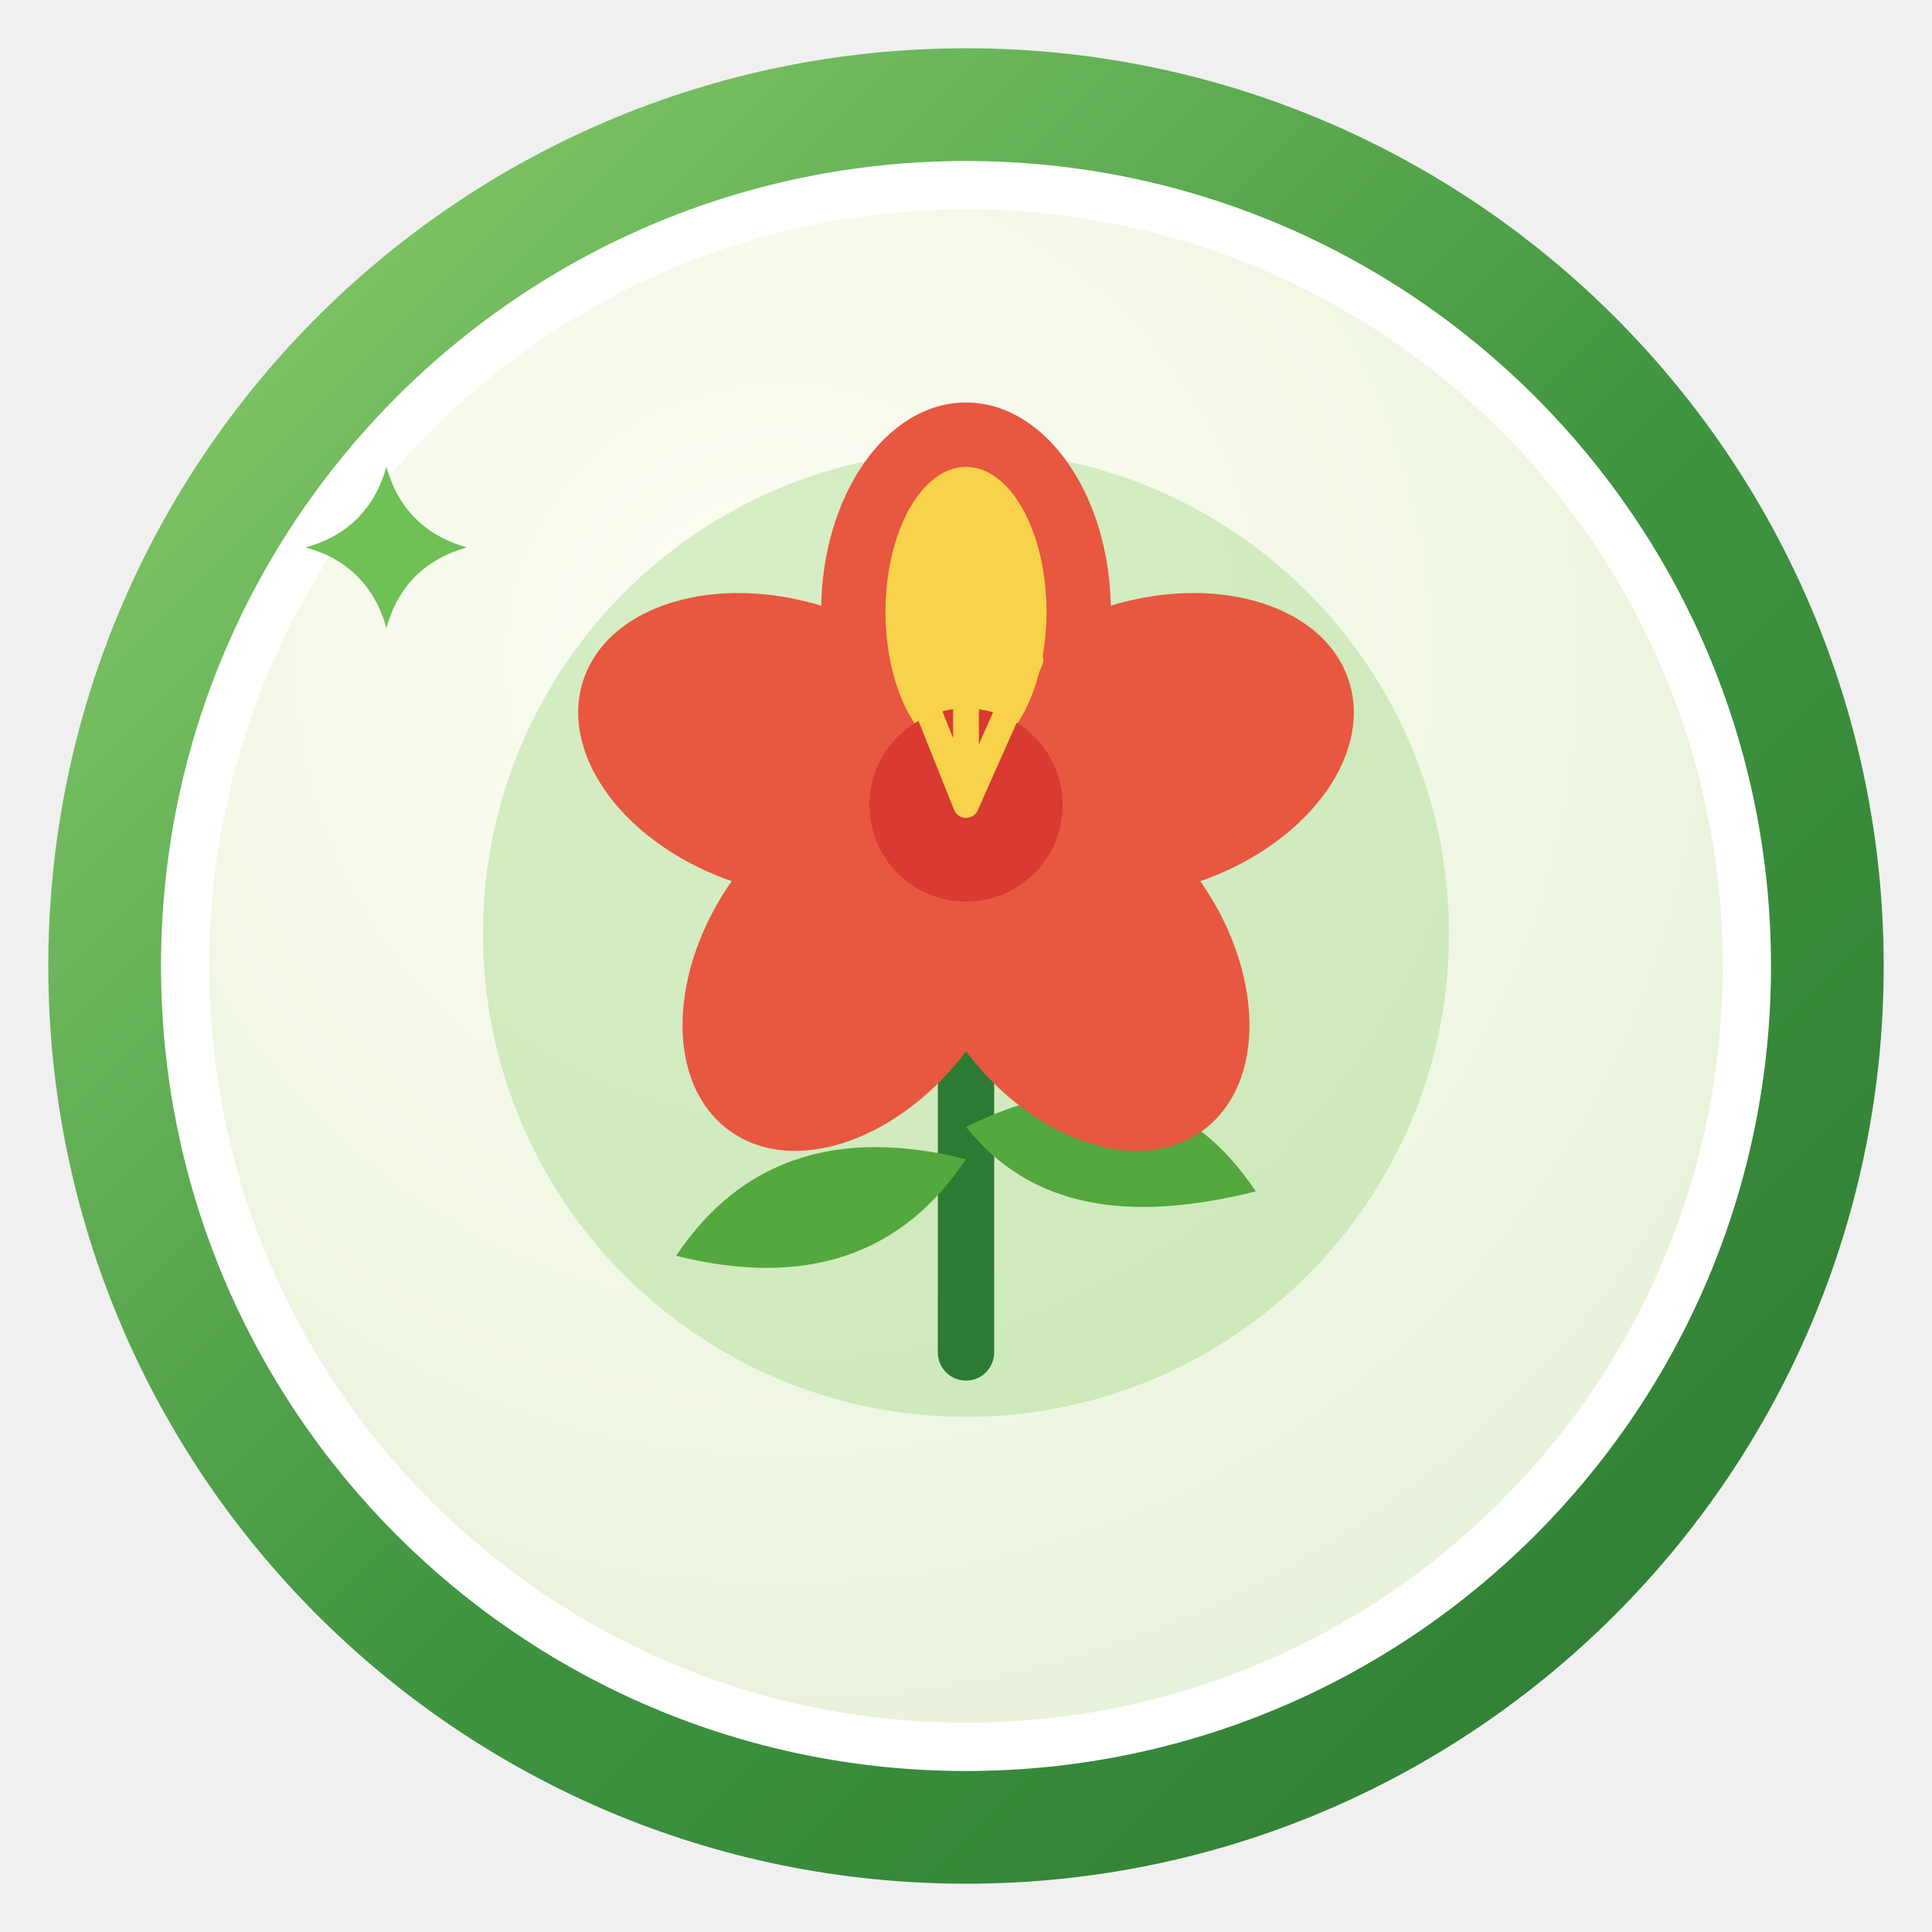
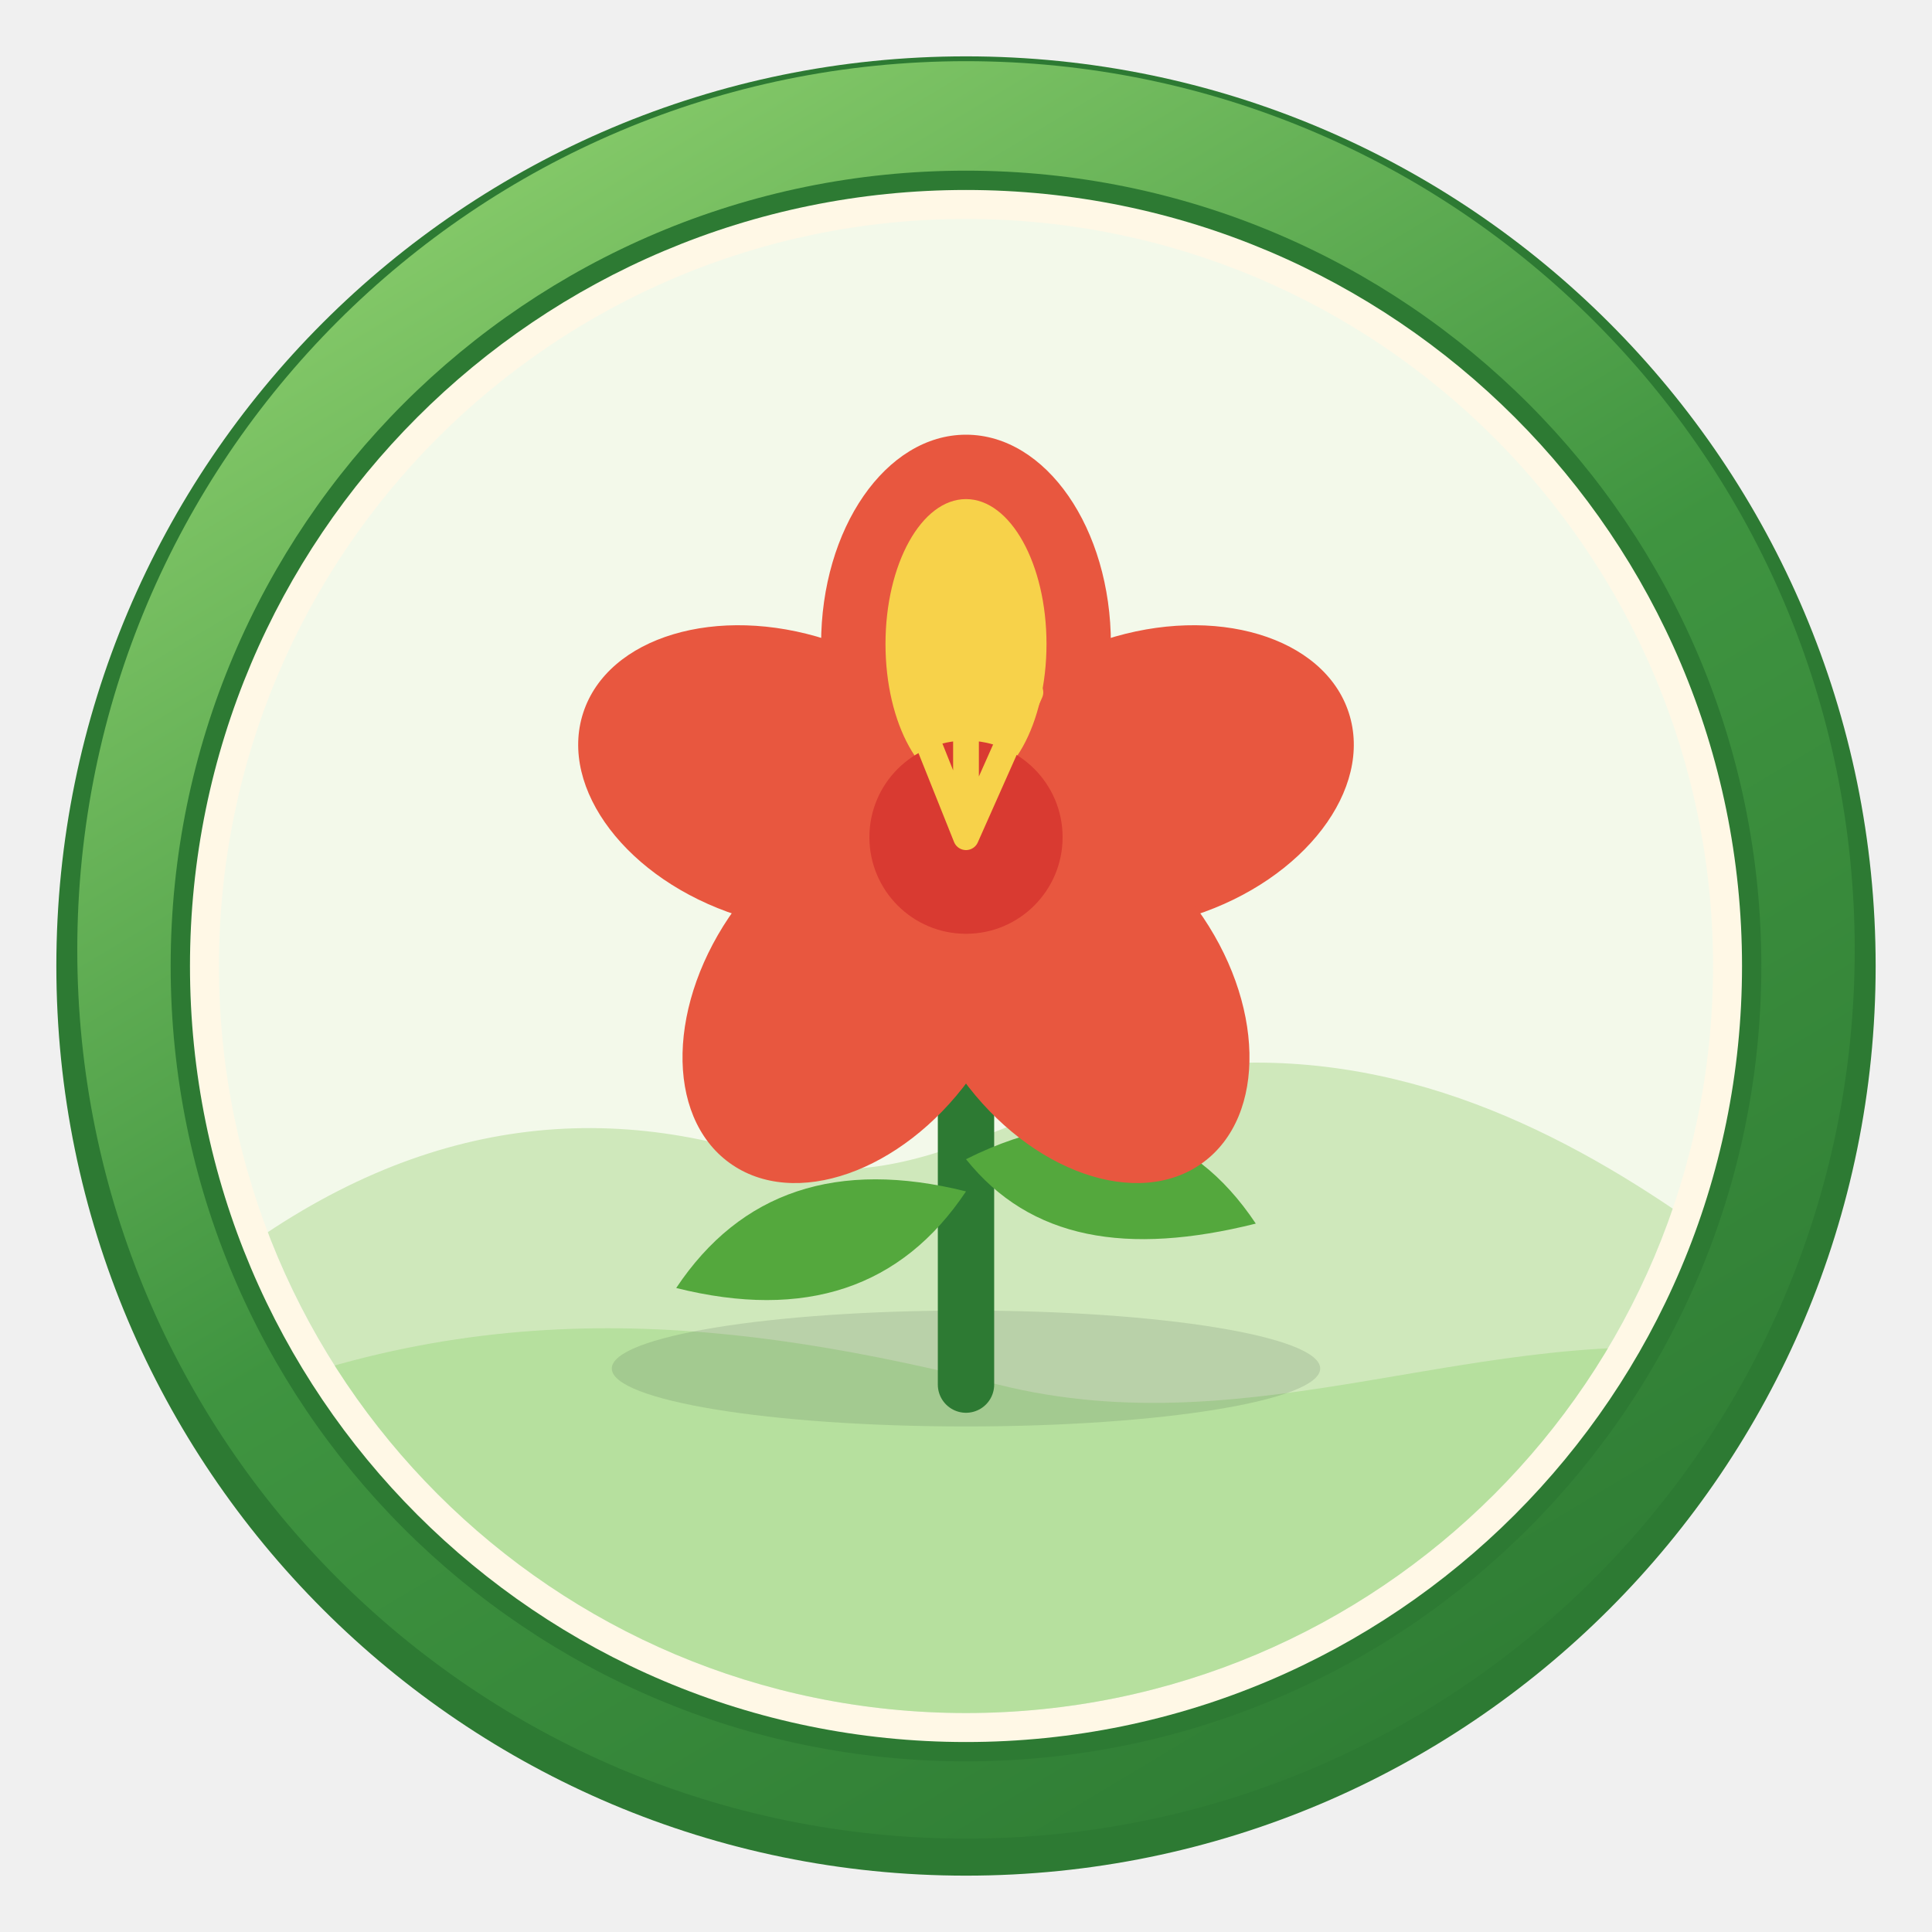
<svg xmlns="http://www.w3.org/2000/svg" viewBox="0 0 120 120" class="bx-badge bx-badge-common" data-badge="flamboyan">
  <style>.b-float{animation:b-float 4.8s ease-in-out infinite}
.b-sway{animation:b-sway 5.6s ease-in-out infinite;transform-box:fill-box;transform-origin:50% 100%}
.b-pulse{animation:b-pulse 3.6s ease-in-out infinite}
.b-twinkle{animation:b-twinkle 2.8s ease-in-out infinite;transform-box:fill-box;transform-origin:center}
.b-spin{animation:b-spin 28s linear infinite;transform-origin:60px 60px}
.b-blink{animation:b-blink 5.2s 1.2s infinite;transform-box:fill-box;transform-origin:center;transform:scaleY(0)}
@keyframes b-float{0%,100%{transform:translateY(0)}50%{transform:translateY(-2.5px)}}
@keyframes b-sway{0%,100%{transform:rotate(-3deg)}50%{transform:rotate(3deg)}}
@keyframes b-pulse{0%,100%{opacity:.55}50%{opacity:1}}
@keyframes b-twinkle{0%,100%{opacity:.25;transform:scale(.7)}50%{opacity:1;transform:scale(1)}}
@keyframes b-spin{to{transform:rotate(360deg)}}
@keyframes b-blink{0%,92%,100%{transform:scaleY(0)}95%{transform:scaleY(1)}}
@media (prefers-reduced-motion:reduce){.b-float,.b-sway,.b-pulse,.b-twinkle,.b-spin,.b-blink{animation:none}}</style>
  <defs>
-     <radialGradient id="bx-flamboyan-bg" cx=".38" cy=".3" r=".85">
-       <stop offset="0" stop-color="#fffdf5" />
-       <stop offset="1" stop-color="#e4f1d6" />
-     </radialGradient>
-     <linearGradient id="bx-flamboyan-ring" x1="0" y1="0" x2="1" y2="1">
+     <linearGradient id="bx-flamboyan-ring" x1=".2" y1="0" x2=".8" y2="1">
      <stop offset="0" stop-color="#8fd16f" />
-       <stop offset=".55" stop-color="#3f9440" />
+       <stop offset=".5" stop-color="#3f9440" />
      <stop offset="1" stop-color="#2d7a33" />
    </linearGradient>
    <clipPath id="bx-flamboyan-clip">
-       <circle cx="60" cy="60" r="47" />
+       <circle cx="60" cy="60" r="46.4" />
    </clipPath>
    <radialGradient id="bx-flamboyan-crown" cx=".4" cy=".28" r=".85">
      <stop offset="0" stop-color="#6fc055" />
      <stop offset=".65" stop-color="#3f9440" />
      <stop offset="1" stop-color="#2d7a33" />
    </radialGradient>
  </defs>
-   <circle cx="60" cy="60" r="57" fill="url(#bx-flamboyan-ring)" />
-   <circle cx="60" cy="60" r="50" fill="#fff" />
-   <circle cx="60" cy="60" r="47" fill="url(#bx-flamboyan-bg)" />
+   <circle cx="60" cy="60" r="56.5" fill="#2d7a33" />
+   <circle cx="60" cy="59" r="55.2" fill="url(#bx-flamboyan-ring)" />
+   <path d="M17.5 46A44.5 44.5 0 0 1 102.5 46" fill="none" stroke="#8fd16f" stroke-width="2.2" stroke-linecap="round" opacity=".9" />
+   <circle cx="60" cy="60" r="49.4" fill="#2d7a33" />
+   <circle cx="60" cy="60" r="48.2" fill="#fff8e6" />
  <g clip-path="url(#bx-flamboyan-clip)">
-     <circle class="b-pulse" cx="60" cy="58" r="30" fill="#8fd16f" opacity=".35" />
-     <g class="b-sway">
-       <path d="M60 84V64" stroke="#2d7a33" stroke-width="3.5" stroke-linecap="round" />
-       <path d="M60 72C52 70 46 72 42 78C50 80 56 78 60 72ZM60 70C68 66 74 68 78 74C70 76 64 75 60 70Z" fill="#54a83d" />
-       <ellipse cx="60" cy="38" rx="9" ry="13" fill="#e8573f" transform="rotate(0 60 50)" />
-       <ellipse cx="60" cy="38" rx="9" ry="13" fill="#e8573f" transform="rotate(72 60 50)" />
-       <ellipse cx="60" cy="38" rx="9" ry="13" fill="#e8573f" transform="rotate(144 60 50)" />
-       <ellipse cx="60" cy="38" rx="9" ry="13" fill="#e8573f" transform="rotate(216 60 50)" />
-       <ellipse cx="60" cy="38" rx="9" ry="13" fill="#e8573f" transform="rotate(288 60 50)" />
-       <ellipse cx="60" cy="38" rx="5" ry="9" fill="#f7d24a" transform="rotate(0 60 50)" />
-       <circle cx="60" cy="50" r="6" fill="#d93a31" />
-       <path d="M60 50L56 40M60 50L64 41M60 50L60 38" stroke="#f7d24a" stroke-width="1.6" stroke-linecap="round" />
+     <circle cx="60" cy="60" r="46.4" fill="#f3f9ea" />
+     <path d="M12 80C24 70 36 68 48 72C58 75 66 66 78 66C90 66 100 72 108 78V108H12Z" fill="#cfe8bb" />
+     <path d="M12 88C30 80 46 82 62 86C78 90 92 82 108 84V108H12Z" fill="#8fd16f" opacity=".38" />
+     <ellipse cx="60" cy="85" rx="22" ry="3.6" fill="#26372c" opacity=".13" />
+     <g transform="translate(0 2)">
+       <g class="b-sway">
+         <path d="M60 84V64" stroke="#2d7a33" stroke-width="3.5" stroke-linecap="round" />
+         <path d="M60 72C52 70 46 72 42 78C50 80 56 78 60 72ZM60 70C68 66 74 68 78 74C70 76 64 75 60 70Z" fill="#54a83d" />
+         <ellipse cx="60" cy="38" rx="9" ry="13" fill="#e8573f" transform="rotate(0 60 50)" />
+         <ellipse cx="60" cy="38" rx="9" ry="13" fill="#e8573f" transform="rotate(72 60 50)" />
+         <ellipse cx="60" cy="38" rx="9" ry="13" fill="#e8573f" transform="rotate(144 60 50)" />
+         <ellipse cx="60" cy="38" rx="9" ry="13" fill="#e8573f" transform="rotate(216 60 50)" />
+         <ellipse cx="60" cy="38" rx="9" ry="13" fill="#e8573f" transform="rotate(288 60 50)" />
+         <ellipse cx="60" cy="38" rx="5" ry="9" fill="#f7d24a" transform="rotate(0 60 50)" />
+         <circle cx="60" cy="50" r="6" fill="#d93a31" />
+         <path d="M60 50L56 40M60 50L64 41M60 50L60 38" stroke="#f7d24a" stroke-width="1.6" stroke-linecap="round" />
+       </g>
    </g>
  </g>
-   <path class="b-twinkle" style="animation-delay:0s" fill="#6fc055" d="M24 29Q25.1 32.9 29 34Q25.1 35.1 24 39Q22.9 35.1 19 34Q22.9 32.9 24 29Z" />
</svg>
